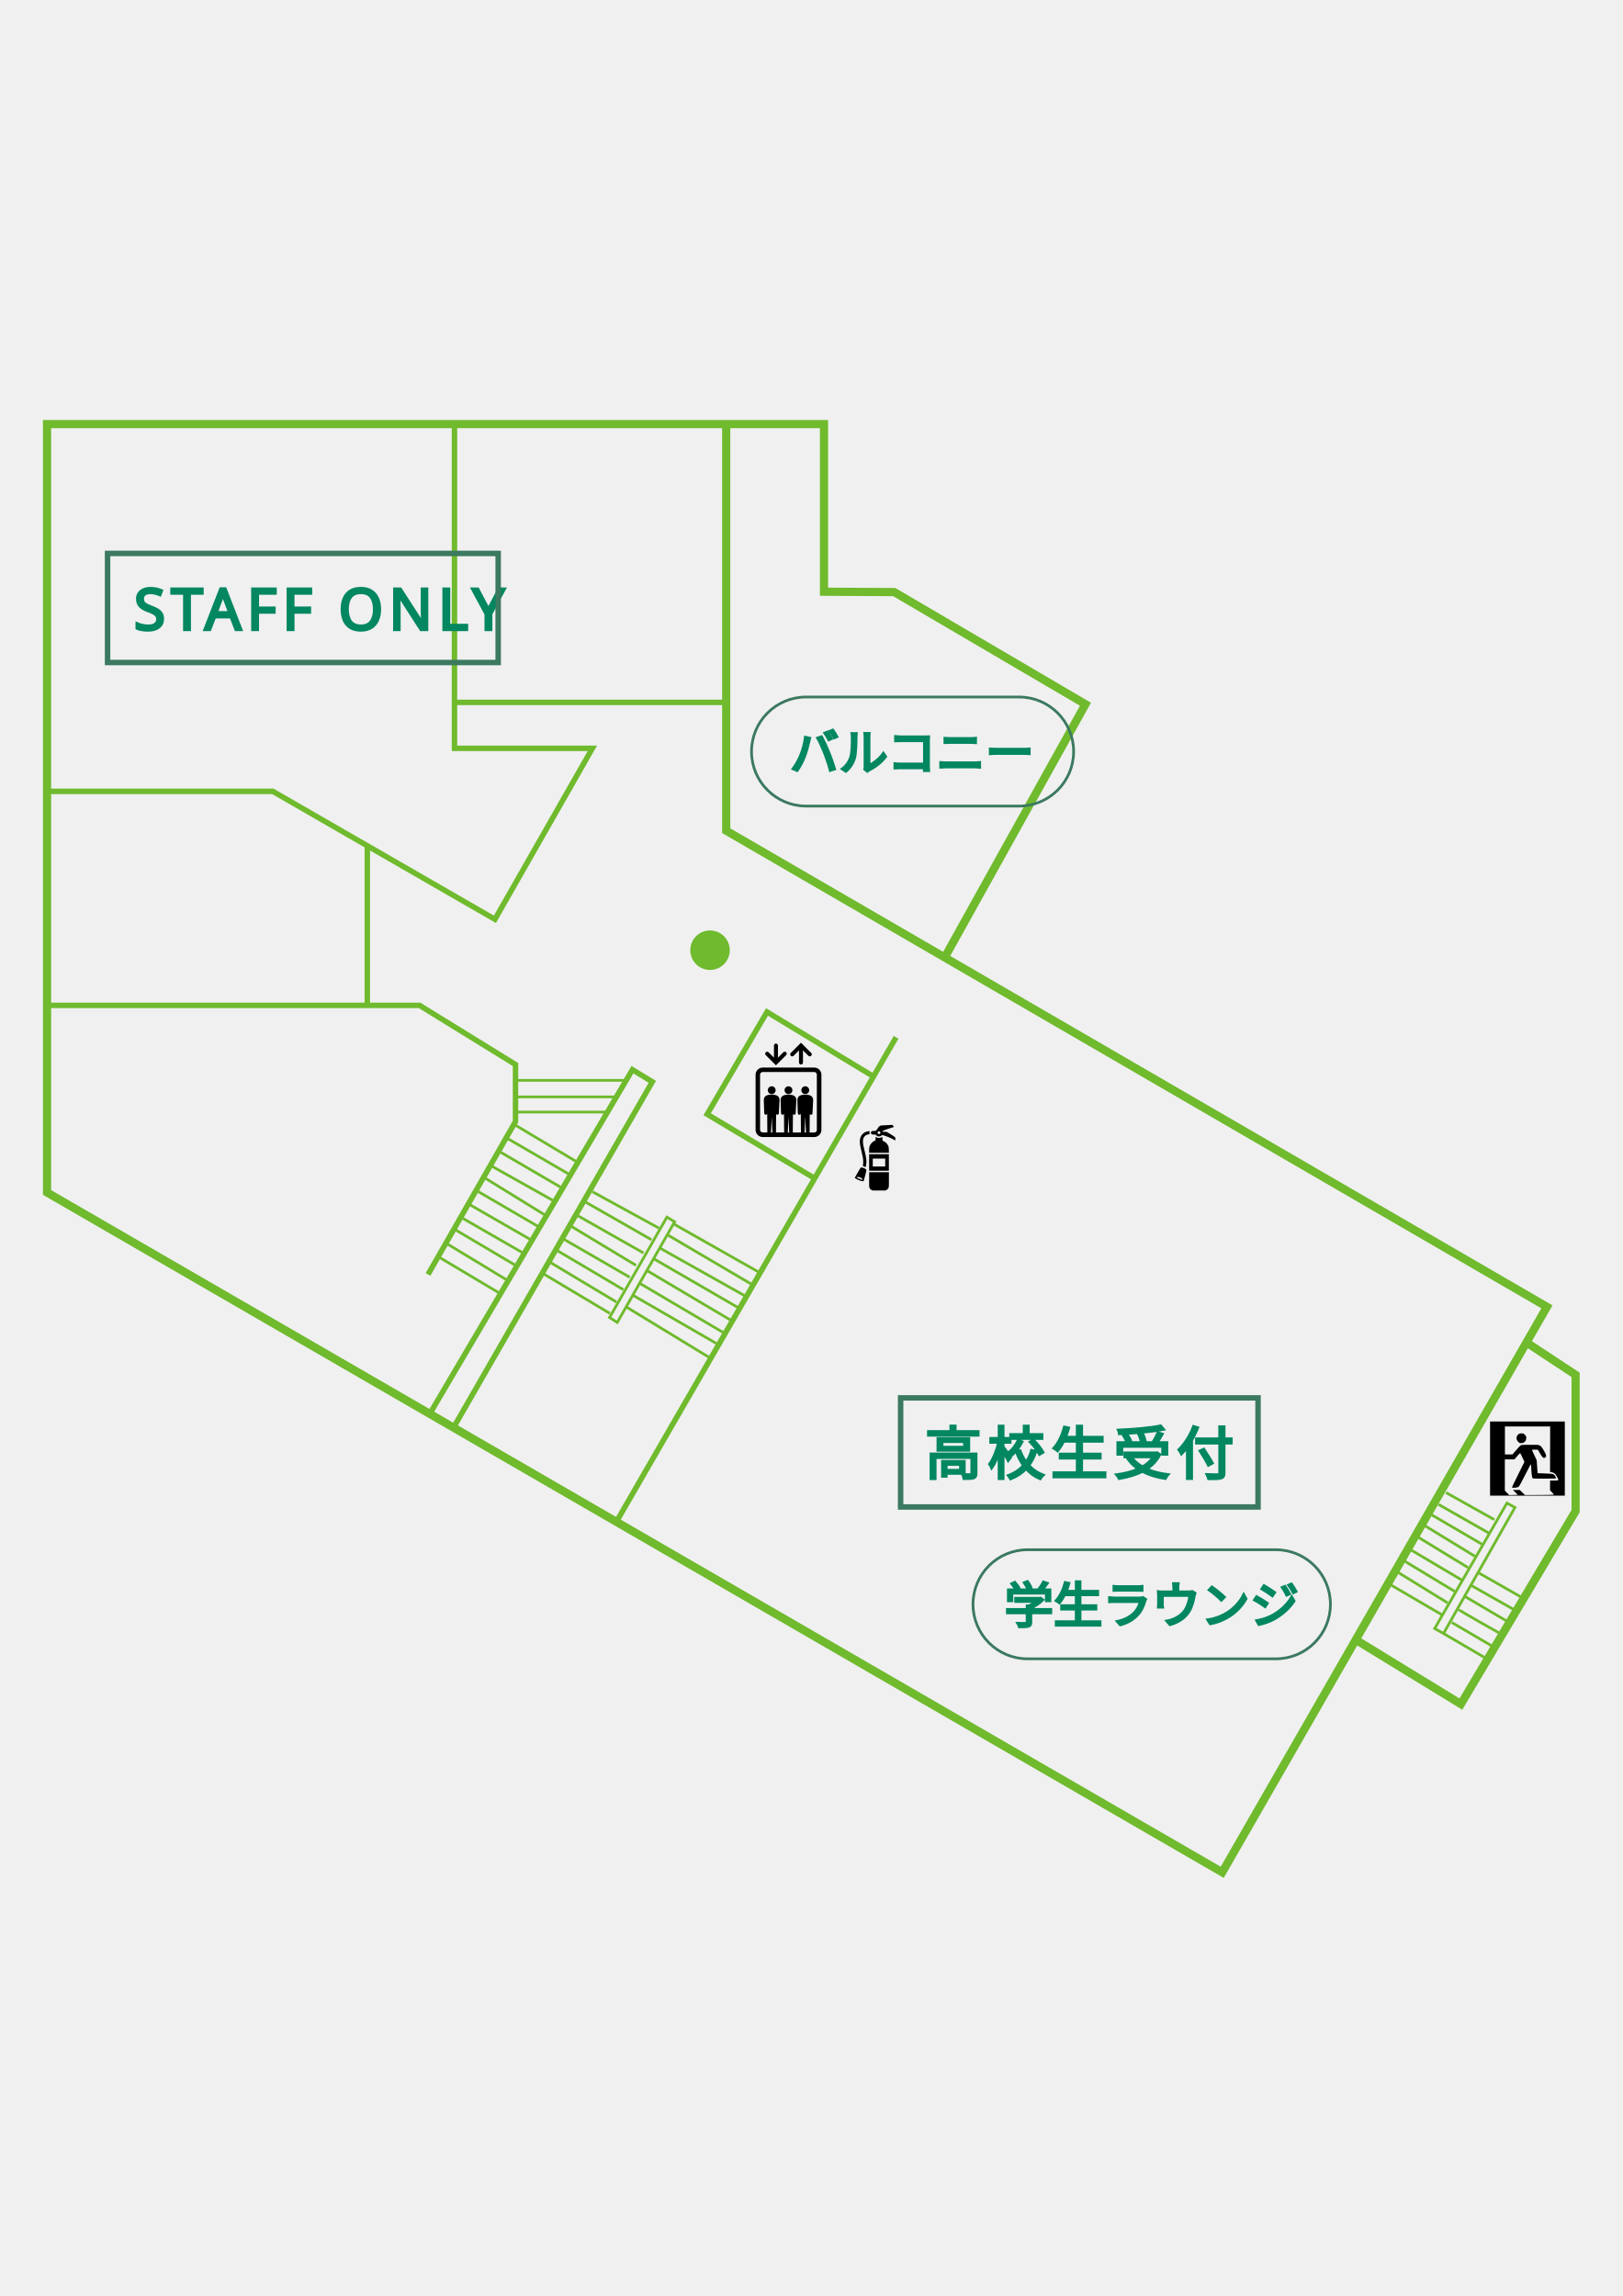
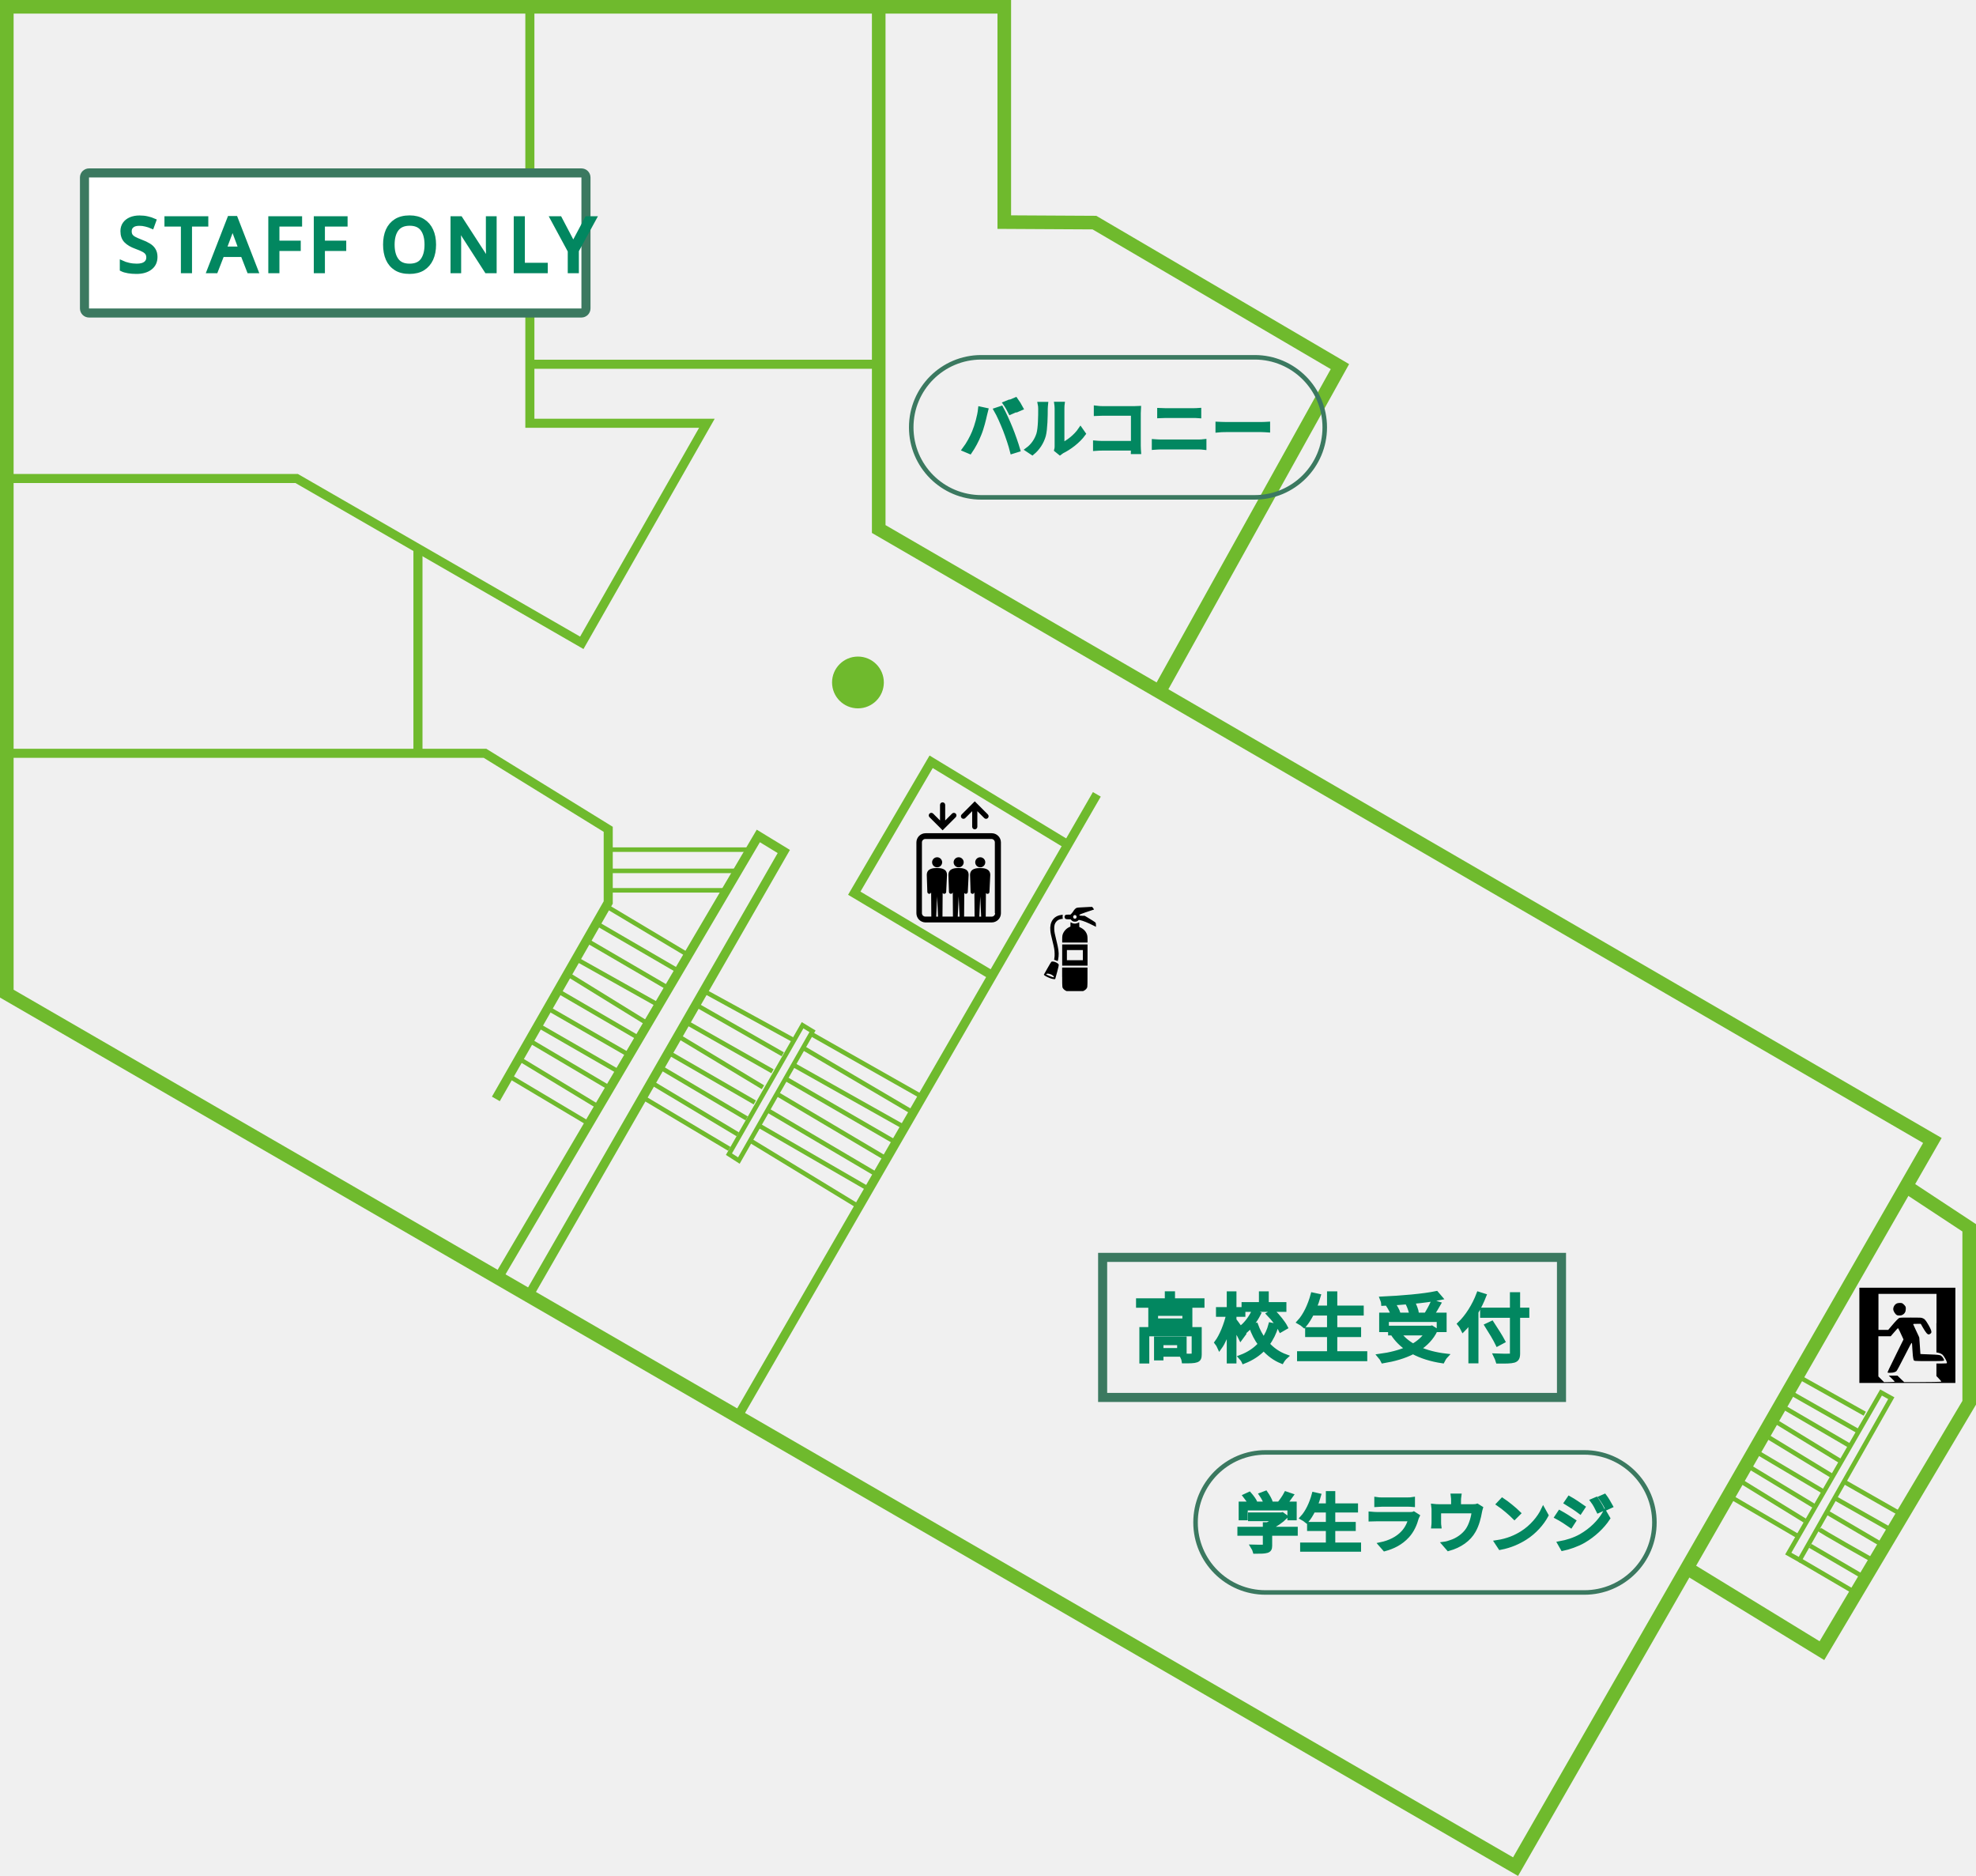
- <svg xmlns="http://www.w3.org/2000/svg" id="_トレース" data-name="トレース" viewBox="0 0 595 842">
+ <svg xmlns="http://www.w3.org/2000/svg" id="_レイヤー_1" data-name="レイヤー 1" viewBox="0 0 435.76 413.62">
  <defs>
    <style>
-       .cls-1, .cls-2, .cls-3, .cls-4, .cls-5, .cls-6, .cls-7, .cls-8, .cls-9 {
+       .cls-1 {
+         letter-spacing: .1em;
+       }
+ 
+       .cls-1, .cls-2, .cls-3, .cls-4, .cls-5, .cls-6, .cls-7, .cls-8, .cls-9, .cls-10 {
        stroke-miterlimit: 10;
      }

-       .cls-1, .cls-3, .cls-4, .cls-8, .cls-9 {
-         fill: none;
-       }
- 
-       .cls-1, .cls-3, .cls-7, .cls-9 {
-         stroke: #6fba2d;
-       }
- 
-       .cls-2 {
-         font-size: 18px;
-       }
- 
-       .cls-2, .cls-5, .cls-6 {
+       .cls-1, .cls-3, .cls-6 {
        fill: #028760;
        font-family: BIZ-UDGothic, 'BIZ UDGothic';
        stroke: #028760;
      }

+       .cls-1, .cls-6 {
+         font-size: 16.21px;
+       }
+ 
+       .cls-2, .cls-4, .cls-5, .cls-8, .cls-9 {
+         fill: none;
+       }
+ 
+       .cls-2, .cls-4, .cls-7, .cls-9 {
+         stroke: #6fba2d;
+       }
+ 
      .cls-3 {
+         font-size: 13.9px;
+       }
+ 
+       .cls-4 {
        stroke-width: 3px;
      }

-       .cls-4, .cls-8 {
+       .cls-5, .cls-8, .cls-10 {
        stroke: #3b7960;
-       }
- 
-       .cls-5 {
-         letter-spacing: .1em;
-       }
- 
-       .cls-5, .cls-6 {
-         font-size: 21px;
      }

      .cls-6 {
        letter-spacing: .1em;
      }

      .cls-7 {
        fill: #6fba2d;
      }

-       .cls-8, .cls-9 {
+       .cls-8, .cls-9, .cls-10 {
        stroke-width: 2px;
+       }
+ 
+       .cls-10 {
+         fill: #fff;
      }
    </style>
  </defs>
  <g>
    <g>
-       <polyline class="cls-9" points="166.65 155.79 166.65 274.44 217.21 274.44 181.48 337.13 100.04 290.21 17.25 290.21" />
-       <line class="cls-9" x1="266.29" y1="257.58" x2="166.92" y2="257.58" />
-       <line class="cls-9" x1="134.69" y1="368.55" x2="134.69" y2="310.3" />
-       <polyline class="cls-9" points="17.39 368.69 153.84 368.69 189.03 390.39 189.03 411.29 156.94 467.38" />
-       <polyline class="cls-9" points="157.75 518.21 231.9 392.28 239.19 396.73 166.65 522.93" />
-       <line class="cls-9" x1="226.24" y1="557.69" x2="328.58" y2="380.42" />
-       <polyline class="cls-9" points="298.14 431.79 259.31 408.63 281.25 371.11 319.78 394.47" />
+       <polyline class="cls-9" points="116.85 1.71 116.85 93.32 155.89 93.32 128.3 141.73 65.42 105.5 1.5 105.5" />
+       <line class="cls-9" x1="193.78" y1="80.31" x2="117.06" y2="80.31" />
+       <line class="cls-9" x1="92.17" y1="165.98" x2="92.17" y2="121.01" />
+       <polyline class="cls-9" points="1.6 166.09 106.96 166.09 134.13 182.85 134.13 198.98 109.35 242.29" />
+       <polyline class="cls-9" points="109.98 281.54 167.23 184.31 172.85 187.74 116.85 285.18" />
+       <line class="cls-9" x1="162.86" y1="312.02" x2="241.88" y2="175.14" />
+       <polyline class="cls-9" points="218.37 214.81 188.39 196.93 205.34 167.96 235.08 186" />
    </g>
    <g>
-       <polyline class="cls-3" points="346.38 351.16 398.02 258.26 327.9 217.13 302.15 217 302.15 155.52 17.25 155.52 17.25 437.31 448.17 686.62 567.23 479.25 266.29 304.64 266.29 155.38" />
-       <polyline class="cls-3" points="497.66 601.67 535.68 624.93 577.75 554.15 577.75 504.19 559.95 492.46" />
+       <polyline class="cls-4" points="255.62 152.55 295.49 80.83 241.35 49.08 221.47 48.97 221.47 1.5 1.5 1.5 1.5 219.08 334.22 411.56 426.14 251.45 193.78 116.64 193.78 1.4" />
+       <polyline class="cls-4" points="372.42 345.98 401.78 363.94 434.26 309.28 434.26 270.71 420.52 261.66" />
    </g>
    <g>
-       <line class="cls-1" x1="189.23" y1="396.19" x2="229.17" y2="396.19" />
-       <line class="cls-1" x1="189.43" y1="402.26" x2="225.74" y2="402.26" />
-       <line class="cls-1" x1="189.43" y1="407.82" x2="222.7" y2="407.82" />
-       <line class="cls-1" x1="188.72" y1="412.47" x2="211.58" y2="426.12" />
-       <line class="cls-1" x1="185.79" y1="417.33" x2="208.95" y2="430.78" />
-       <line class="cls-1" x1="182.76" y1="422.08" x2="206.02" y2="435.63" />
-       <line class="cls-1" x1="179.93" y1="427.44" x2="203.19" y2="440.48" />
-       <line class="cls-1" x1="177.3" y1="431.69" x2="200.25" y2="445.84" />
-       <line class="cls-1" x1="174.77" y1="436.64" x2="197.52" y2="449.89" />
-       <line class="cls-1" x1="171.94" y1="441.6" x2="194.79" y2="454.74" />
-       <line class="cls-1" x1="169.11" y1="446.45" x2="191.96" y2="459.6" />
-       <line class="cls-1" x1="166.48" y1="450.7" x2="189.23" y2="464.15" />
-       <line class="cls-1" x1="163.65" y1="455.96" x2="186.2" y2="469.61" />
-       <line class="cls-1" x1="160.61" y1="460.81" x2="183.37" y2="474.36" />
-       <line class="cls-1" x1="199.34" y1="467.18" x2="223.61" y2="481.64" />
-       <line class="cls-1" x1="201.57" y1="462.83" x2="226.04" y2="477.49" />
-       <line class="cls-1" x1="204.1" y1="458.48" x2="228.57" y2="472.94" />
-       <line class="cls-1" x1="206.72" y1="454.44" x2="230.89" y2="468.39" />
-       <line class="cls-1" x1="209.56" y1="449.79" x2="233.22" y2="464.04" />
-       <line class="cls-1" x1="211.88" y1="445.84" x2="235.95" y2="459.49" />
-       <line class="cls-1" x1="214.81" y1="440.89" x2="238.88" y2="454.64" />
-       <line class="cls-1" x1="217.24" y1="437.04" x2="241.61" y2="450.39" />
-       <line class="cls-1" x1="229.68" y1="479.31" x2="259.92" y2="497.72" />
-       <line class="cls-1" x1="232.21" y1="475.07" x2="262.65" y2="492.66" />
-       <line class="cls-1" x1="234.74" y1="470.72" x2="265.28" y2="488.72" />
-       <line class="cls-1" x1="237.26" y1="465.97" x2="267.8" y2="484.07" />
-       <line class="cls-1" x1="239.89" y1="461.72" x2="270.63" y2="479.52" />
-       <line class="cls-1" x1="242.12" y1="457.78" x2="273.06" y2="475.17" />
-       <line class="cls-1" x1="245.05" y1="453.02" x2="275.49" y2="470.92" />
-       <line class="cls-1" x1="247.07" y1="448.88" x2="278.32" y2="466.57" />
-       <polygon class="cls-1" points="223.51 483.16 244.54 446.35 247.38 448.07 226.34 484.98 223.51 483.16" />
-       <line class="cls-1" x1="509.66" y1="581.04" x2="528.7" y2="592.17" />
-       <line class="cls-1" x1="512.42" y1="576.49" x2="530.83" y2="587.82" />
-       <line class="cls-1" x1="514.95" y1="572.45" x2="533.35" y2="583.57" />
-       <line class="cls-1" x1="517.38" y1="568.4" x2="535.98" y2="579.43" />
-       <line class="cls-1" x1="520.21" y1="563.85" x2="538.31" y2="574.88" />
-       <line class="cls-1" x1="522.13" y1="559.3" x2="540.84" y2="570.73" />
-       <line class="cls-1" x1="524.66" y1="555.36" x2="543.37" y2="566.28" />
-       <line class="cls-1" x1="527.49" y1="551.72" x2="545.99" y2="562.24" />
-       <line class="cls-1" x1="530.22" y1="547.37" x2="547.92" y2="557.28" />
-       <polygon class="cls-1" points="526.07 597.22 552.57 551.21 555.5 552.83 529.31 599.04 526.07 597.22" />
-       <line class="cls-1" x1="542.35" y1="576.9" x2="558.33" y2="586" />
-       <line class="cls-1" x1="539.52" y1="581.45" x2="555.6" y2="590.55" />
-       <line class="cls-1" x1="537.2" y1="585.49" x2="552.87" y2="594.7" />
-       <path class="cls-1" d="M534.77,590.15c.1.4,15.47,9,15.47,9" />
-       <line class="cls-1" x1="532.34" y1="595" x2="547.71" y2="604" />
-       <line class="cls-1" x1="529.31" y1="599.04" x2="544.88" y2="608.15" />
+       <line class="cls-2" x1="134.28" y1="187.33" x2="165.12" y2="187.33" />
+       <line class="cls-2" x1="134.44" y1="192.01" x2="162.47" y2="192.01" />
+       <line class="cls-2" x1="134.44" y1="196.3" x2="160.13" y2="196.3" />
+       <line class="cls-2" x1="133.89" y1="199.9" x2="151.54" y2="210.44" />
+       <line class="cls-2" x1="131.63" y1="203.64" x2="149.51" y2="214.03" />
+       <line class="cls-2" x1="129.29" y1="207.31" x2="147.25" y2="217.78" />
+       <line class="cls-2" x1="127.1" y1="211.45" x2="145.06" y2="221.52" />
+       <line class="cls-2" x1="125.07" y1="214.73" x2="142.79" y2="225.66" />
+       <line class="cls-2" x1="123.12" y1="218.56" x2="140.69" y2="228.78" />
+       <line class="cls-2" x1="120.93" y1="222.38" x2="138.58" y2="232.53" />
+       <line class="cls-2" x1="118.75" y1="226.13" x2="136.39" y2="236.28" />
+       <line class="cls-2" x1="116.72" y1="229.41" x2="134.28" y2="239.79" />
+       <line class="cls-2" x1="114.53" y1="233.47" x2="131.94" y2="244.01" />
+       <line class="cls-2" x1="112.19" y1="237.22" x2="129.76" y2="247.68" />
+       <line class="cls-2" x1="142.09" y1="242.14" x2="160.83" y2="253.3" />
+       <line class="cls-2" x1="143.81" y1="238.78" x2="162.7" y2="250.1" />
+       <line class="cls-2" x1="145.76" y1="235.42" x2="164.66" y2="246.59" />
+       <line class="cls-2" x1="147.79" y1="232.3" x2="166.45" y2="243.07" />
+       <line class="cls-2" x1="149.98" y1="228.71" x2="168.25" y2="239.72" />
+       <line class="cls-2" x1="151.77" y1="225.66" x2="170.36" y2="236.2" />
+       <line class="cls-2" x1="154.04" y1="221.84" x2="172.62" y2="232.45" />
+       <line class="cls-2" x1="155.91" y1="218.87" x2="174.73" y2="229.17" />
+       <line class="cls-2" x1="165.52" y1="251.51" x2="188.86" y2="265.72" />
+       <line class="cls-2" x1="167.47" y1="248.23" x2="190.97" y2="261.81" />
+       <line class="cls-2" x1="169.42" y1="244.87" x2="193" y2="258.77" />
+       <line class="cls-2" x1="171.37" y1="241.2" x2="194.95" y2="255.17" />
+       <line class="cls-2" x1="173.4" y1="237.92" x2="197.14" y2="251.66" />
+       <line class="cls-2" x1="175.12" y1="234.87" x2="199.01" y2="248.3" />
+       <line class="cls-2" x1="177.38" y1="231.2" x2="200.88" y2="245.02" />
+       <line class="cls-2" x1="178.94" y1="228" x2="203.07" y2="241.67" />
+       <polygon class="cls-2" points="160.75 254.47 176.99 226.05 179.18 227.38 162.94 255.88 160.75 254.47" />
+       <line class="cls-2" x1="381.69" y1="330.05" x2="396.39" y2="338.64" />
+       <line class="cls-2" x1="383.82" y1="326.54" x2="398.03" y2="335.28" />
+       <line class="cls-2" x1="385.77" y1="323.41" x2="399.98" y2="332" />
+       <line class="cls-2" x1="387.65" y1="320.29" x2="402.01" y2="328.8" />
+       <line class="cls-2" x1="389.83" y1="316.78" x2="403.81" y2="325.29" />
+       <line class="cls-2" x1="391.32" y1="313.26" x2="405.76" y2="322.09" />
+       <line class="cls-2" x1="393.27" y1="310.22" x2="407.71" y2="318.65" />
+       <line class="cls-2" x1="395.45" y1="307.41" x2="409.74" y2="315.53" />
+       <line class="cls-2" x1="397.56" y1="304.05" x2="411.23" y2="311.7" />
+       <polygon class="cls-2" points="394.36 342.54 414.82 307.02 417.08 308.27 396.86 343.95 394.36 342.54" />
+       <line class="cls-2" x1="406.93" y1="326.85" x2="419.27" y2="333.88" />
+       <line class="cls-2" x1="404.75" y1="330.36" x2="417.16" y2="337.39" />
+       <line class="cls-2" x1="402.95" y1="333.49" x2="415.05" y2="340.59" />
+       <path class="cls-2" d="M401.08,337.08c.08.31,11.95,6.95,11.95,6.95" />
+       <line class="cls-2" x1="399.2" y1="340.83" x2="411.07" y2="347.77" />
+       <line class="cls-2" x1="396.86" y1="343.95" x2="408.88" y2="350.98" />
    </g>
-     <circle class="cls-7" cx="260.35" cy="348.46" r="6.74" />
+     <circle class="cls-7" cx="189.2" cy="150.47" r="5.21" />
  </g>
  <g>
-     <text class="cls-2" transform="translate(368.3 595.16)">
+     <text class="cls-3" transform="translate(272.55 340.95)">
      <tspan x="0" y="0">学生ラウンジ</tspan>
    </text>
-     <rect class="cls-4" x="356.78" y="568.33" width="131.06" height="40" rx="20" ry="20" />
+     <rect class="cls-5" x="263.65" y="320.23" width="101.19" height="30.88" rx="15.44" ry="15.44" />
  </g>
  <g>
-     <text class="cls-2" transform="translate(289.63 282.45)">
+     <text class="cls-3" transform="translate(211.8 99.5)">
      <tspan x="0" y="0">バルコニー</tspan>
    </text>
-     <rect class="cls-4" x="275.57" y="255.61" width="118.11" height="40" rx="20" ry="20" />
+     <rect class="cls-5" x="200.95" y="78.78" width="91.19" height="30.88" rx="15.44" ry="15.44" />
  </g>
  <g>
-     <text class="cls-6" transform="translate(339.07 540.61)">
+     <text class="cls-1" transform="translate(249.98 298.83)">
      <tspan x="0" y="0">高校生受付</tspan>
    </text>
-     <rect class="cls-8" x="330.24" y="512.64" width="131.06" height="40" />
+     <rect class="cls-8" x="243.16" y="277.23" width="101.19" height="30.88" />
  </g>
  <g>
-     <text class="cls-5" transform="translate(49.11 230.94)">
+     <path d="M206.66,189.01c-.61,0-1.11.5-1.11,1.11s.5,1.11,1.11,1.11,1.11-.5,1.11-1.11-.5-1.11-1.11-1.11Z" />
+     <path d="M211.41,189.01c-.61,0-1.11.5-1.11,1.11s.5,1.11,1.11,1.11,1.11-.5,1.11-1.11c0-.61-.5-1.11-1.11-1.11Z" />
+     <path d="M216.17,189.01c-.62,0-1.11.5-1.11,1.11s.5,1.11,1.11,1.11,1.11-.5,1.11-1.11-.5-1.11-1.11-1.11Z" />
+     <path d="M218.7,183.71h-14.58c-1.12,0-2.03.91-2.03,2.03v15.61c0,1.12.91,2.03,2.03,2.03h14.58c1.12,0,2.03-.91,2.03-2.03v-15.61c0-1.12-.91-2.03-2.03-2.03ZM206.46,202.1l.2-4.46.2,4.46h-.4ZM211.21,202.1l.2-4.46.2,4.46h-.4ZM215.97,202.1l.2-4.46.2,4.46h-.4ZM219.45,201.35c0,.41-.34.75-.75.75h-1.32l.04-5.21c.08.12.22.2.37.19.24-.01.42-.21.41-.45l.18-3.71c0-1.46-1.48-1.53-2.23-1.53s-2.23.07-2.23,1.53l.12,3.71c-.01.24.17.44.41.45.21,0,.38-.13.43-.33l.04,5.34h-2.31l.04-5.21c.08.12.22.2.37.19.24-.01.42-.21.41-.45l.18-3.71c0-1.46-1.48-1.53-2.23-1.53s-2.23.07-2.23,1.53l.12,3.71c-.01.24.17.44.41.45.21.01.38-.13.43-.33l.04,5.35h-2.31l.04-5.21c.08.12.22.2.37.19.24-.01.42-.21.41-.45l.18-3.71c0-1.46-1.48-1.53-2.23-1.53s-2.23.07-2.23,1.53l.12,3.71c-.01.24.17.44.41.45.21,0,.38-.13.43-.33l.04,5.35h-1.32c-.41,0-.75-.34-.75-.75v-15.61c0-.41.34-.75.75-.75h14.58c.41,0,.75.34.75.75v15.61h0Z" />
+     <path d="M212.87,180.37l1.52-1.52v3.43c0,.31.25.57.57.57s.57-.25.57-.57v-3.43l1.52,1.52c.11.11.26.17.4.17s.29-.06.4-.17c.22-.22.22-.58,0-.8l-2.49-2.49-.4-.4-.4.4-2.49,2.49c-.22.22-.22.58,0,.8.22.22.58.22.8,0Z" />
+     <path d="M207.47,182.67h0s.4.4.4.4l.4-.4s0,0,0,0l2.49-2.49c.22-.22.22-.58,0-.8-.22-.22-.58-.22-.8,0l-1.52,1.52v-3.43c0-.31-.25-.57-.57-.57s-.57.25-.57.57v3.43l-1.52-1.52c-.22-.22-.58-.22-.8,0-.22.22-.22.58,0,.8l2.49,2.49Z" />
+   </g>
+   <g>
+     <path d="M240.37,199.96c-.15.02-.83.05-1.51.08-.9.04-1.29.07-1.42.12-.23.08-.57.43-.75.75-.07.14-.24.36-.38.5l-.25.25h-.47c-.53,0-.68.05-.78.25-.14.27,0,.64.27.73.08.03.34.05.58.05h.43s.17.18.17.18c.24.25.44.34.79.34.32,0,.52-.07.73-.28.12-.12.13-.12.36-.07.65.13,1.79.59,2.9,1.16.35.18.64.33.65.33,0,0,0-.19-.01-.43-.01-.31-.03-.44-.09-.5-.09-.11-.96-.67-1.75-1.13l-.65-.38h-.54q-.54,0-.59-.1c-.03-.07-.03-.12,0-.14.09-.09,2.36-.89,3.03-1.08l.17-.05-.11-.19c-.15-.27-.31-.42-.41-.41-.05,0-.21.02-.36.03ZM237.17,201.78c.26.09.34.43.16.65-.08.1-.13.12-.29.12s-.21-.02-.29-.12c-.18-.21-.1-.55.15-.65.14-.05.13-.05.28,0Z" />
+     <path d="M233.97,201.74c-1.63.24-2.53,1.55-2.34,3.43.05.57.17,1.14.5,2.44.34,1.36.42,1.81.44,2.57.02.49,0,.74-.05,1.03-.04.22-.06.39-.06.4,0,0,.12.04.24.08s.3.11.38.15c.09.05.17.07.17.07.05-.05.15-.58.19-1,.09-.88-.02-1.76-.48-3.56-.37-1.48-.44-1.87-.47-2.45-.04-.83.1-1.31.47-1.72.11-.12.27-.25.37-.31.22-.13.69-.27.9-.27.15,0,.16,0,.13-.1-.04-.12-.04-.6,0-.72.04-.1.02-.11-.41-.05Z" />
+     <path d="M236.06,203.8v.49l-.36.17c-.67.34-1.23,1.03-1.4,1.75-.04.18-.06.48-.06.94v.67h5.59v-.67c0-.75-.05-1-.25-1.42-.24-.5-.67-.91-1.23-1.19l-.34-.17v-.44c0-.24-.01-.48-.02-.53-.02-.09-.03-.09-.1-.03-.12.11-.45.23-.7.26-.31.03-.66-.04-.9-.19-.11-.07-.2-.12-.21-.12-.01,0-.02.22-.02.49Z" />
+     <path d="M234.24,210.57v2.34h5.59v-4.68h-5.59v2.34ZM238.8,210.59v1.12h-3.52v-2.24h3.52v1.12Z" />
+     <path d="M231.86,212.05c-.05.02-.39.58-.88,1.45l-.79,1.41.12.12c.14.15.9.52,1.42.7.22.07.52.14.67.15.26.02.28.01.32-.08.02-.05.22-.75.42-1.54.26-.99.37-1.47.35-1.55-.1-.4-1.22-.86-1.62-.67ZM231.35,214.71c.43.09.84.32,1,.55.1.14.1.22,0,.22-.25,0-1.68-.59-1.65-.68.01-.04.25-.14.34-.14.02,0,.17.02.31.05Z" />
+     <path d="M234.24,215.41c0,2.36,0,2.32.31,2.67.11.12.29.26.42.32l.24.12h3.64l.24-.12c.14-.07.31-.2.42-.32.32-.36.31-.31.31-2.67v-2.08h-5.59v2.08Z" />
+   </g>
+   <g>
+     <path d="M410.04,294.41v10.5h21.17v-20.99h-21.17v10.5ZM427.03,291.75v6.44l.32.05c.38.06.86.28,1.06.48.33.33.92,1.41.94,1.7,0,.14,0,.15-.17.18-.1.02-.62.03-1.16.03h-.99v2.76l.47.49c.49.51.64.7.6.75-.05.05-2.6.1-5.38.1h-2.8s-.74-.71-.74-.71l-.74-.72h-1.92l.68.65c.61.59.67.66.59.7-.05.03-.48.06-1.19.07l-1.11.02-.63-.63-.63-.63v-8.86h2.72s.57-.66.57-.66c.78-.91.98-1.12,1.05-1.12.05,0,.56,1.05,1.03,2.1l.17.39-1.52,3.07c-1.84,3.72-2.06,4.18-1.96,4.24.08.05.66.05,1.07,0,.37-.05.73-.2.87-.35.14-.15.67-1.14,1.83-3.41,1.18-2.31,1.45-2.81,1.52-2.8.07.02.1.32.15,1.42.05,1.09.14,1.82.24,2.21.12.41-.08.38,3.4.38,3.1,0,3.28,0,3.35-.17.03-.09-.22-.56-.42-.79-.1-.1-.23-.22-.3-.26-.25-.13-.8-.19-2.25-.24-.8-.03-1.64-.06-1.85-.07l-.4-.03-.12-1.81-.13-1.82-.16-.37c-.09-.2-.39-.84-.67-1.43-.28-.58-.51-1.08-.51-1.12,0-.09.21-.11.98-.1h.69s.42.74.42.74c.69,1.2,1.03,1.6,1.34,1.6.15,0,.46-.2.54-.35.14-.26-.03-.76-.61-1.76-.63-1.09-.87-1.35-1.37-1.51-.3-.09-.36-.1-2.5-.1-1.72,0-2.25.01-2.44.06-.22.05-.28.1-.7.52-.25.26-.77.84-1.15,1.3l-.7.83h-1.08s-1.08,0-1.08,0v-7.93h12.8v6.44Z" />
+     <path d="M418.4,287.35c-.48.14-.88.71-.89,1.28,0,.43.41,1.11.81,1.33.1.06.24.08.53.08.34,0,.43-.02.64-.12.54-.26.78-.68.79-1.34,0-.33,0-.39-.11-.57-.14-.24-.51-.59-.71-.68-.2-.08-.76-.07-1.07.02Z" />
+   </g>
+   <g>
+     <rect class="cls-10" x="18.63" y="38.13" width="110.59" height="30.88" rx="1" ry="1" />
+     <text class="cls-6" transform="translate(26.09 59.74)">
      <tspan x="0" y="0">STAFF ONLY</tspan>
    </text>
-     <rect class="cls-8" x="39.44" y="202.96" width="143.23" height="40" />
-   </g>
-   <g>
-     <path d="M282.97,398.37c-.8,0-1.44.65-1.44,1.44s.65,1.44,1.44,1.44,1.44-.65,1.44-1.44-.65-1.44-1.44-1.44Z" />
-     <path d="M289.12,398.37c-.8,0-1.44.65-1.44,1.44s.65,1.44,1.44,1.44,1.44-.65,1.44-1.44c0-.8-.65-1.44-1.44-1.44Z" />
-     <path d="M295.28,398.37c-.8,0-1.44.65-1.44,1.44s.65,1.44,1.44,1.44,1.44-.65,1.44-1.44-.65-1.44-1.44-1.44Z" />
-     <path d="M298.57,391.5h-18.88c-1.45,0-2.63,1.18-2.63,2.63v20.22c0,1.45,1.18,2.63,2.63,2.63h18.88c1.45,0,2.63-1.18,2.63-2.63v-20.22c0-1.45-1.18-2.63-2.63-2.63ZM282.71,415.32l.26-5.78.26,5.78h-.51ZM288.87,415.32l.26-5.78.26,5.78h-.51ZM295.02,415.32l.26-5.78.26,5.78h-.51ZM299.54,414.35c0,.54-.44.97-.97.97h-1.7l.05-6.75c.11.16.28.26.48.25.31-.01.55-.28.53-.59l.24-4.8c0-1.89-1.91-1.98-2.89-1.98s-2.89.09-2.89,1.98l.16,4.8c-.01.31.22.57.53.59.27.01.5-.17.56-.43l.05,6.92h-2.99l.05-6.75c.11.16.28.26.48.25.31-.01.55-.28.53-.59l.24-4.8c0-1.89-1.91-1.98-2.88-1.98s-2.89.09-2.89,1.98l.16,4.8c-.01.31.22.57.53.59.27.01.5-.17.56-.43l.05,6.92h-2.99l.05-6.75c.11.16.28.26.48.25.31-.01.55-.28.53-.59l.24-4.8c0-1.89-1.91-1.98-2.89-1.98s-2.88.09-2.88,1.98l.16,4.8c-.01.31.22.57.53.59.27.01.5-.17.56-.43l.05,6.92h-1.7c-.54,0-.97-.44-.97-.97v-20.22c0-.54.44-.97.97-.97h18.88c.54,0,.97.44.97.97v20.22h0Z" />
-     <path d="M291.01,387.18l1.97-1.97v4.44c0,.4.33.73.73.73s.73-.33.73-.73v-4.44l1.97,1.97c.14.14.33.21.52.21s.38-.07.52-.21c.29-.29.29-.75,0-1.04l-3.22-3.22-.52-.52-.52.52-3.22,3.22c-.29.29-.29.75,0,1.04.29.29.75.29,1.04,0Z" />
-     <path d="M284.01,390.16h0s.52.52.52.52l.52-.52s0,0,0,0l3.22-3.22c.29-.29.29-.75,0-1.04-.29-.29-.75-.29-1.04,0l-1.97,1.97v-4.44c0-.4-.33-.73-.73-.73s-.73.33-.73.73v4.44l-1.97-1.97c-.29-.29-.75-.29-1.04,0-.29.29-.29.75,0,1.04l3.22,3.22Z" />
-   </g>
-   <g>
-     <path d="M326.63,412.55c-.19.02-1.07.07-1.96.1-1.17.05-1.67.09-1.84.15-.3.11-.74.55-.97.98-.09.18-.32.47-.49.65l-.33.32h-.61c-.69,0-.88.06-1.01.32-.18.35-.01.83.35.95.1.04.44.06.75.06h.56s.22.24.22.24c.32.33.57.44,1.02.44.42,0,.67-.1.95-.36.16-.15.17-.16.47-.09.84.17,2.32.76,3.75,1.5.46.23.83.42.84.42,0,0,0-.25-.02-.55-.02-.41-.04-.57-.11-.65-.12-.14-1.24-.87-2.26-1.47l-.84-.49h-.7q-.7,0-.77-.13c-.04-.09-.04-.16-.01-.19.11-.11,3.06-1.16,3.93-1.39l.22-.06-.14-.25c-.2-.35-.4-.55-.53-.54-.06,0-.27.02-.46.04ZM322.49,414.91c.34.12.44.56.2.84-.11.12-.17.15-.38.15s-.27-.03-.38-.15c-.24-.27-.13-.71.19-.84.18-.07.17-.07.36,0Z" />
-     <path d="M318.34,414.86c-2.11.31-3.28,2.01-3.03,4.44.07.73.23,1.47.64,3.16.44,1.76.54,2.35.57,3.32.02.63,0,.95-.06,1.33-.05.28-.08.51-.08.51.01,0,.15.05.31.11s.39.14.5.2c.12.06.21.1.23.09.06-.06.19-.76.25-1.3.12-1.14-.03-2.27-.62-4.62-.48-1.91-.57-2.42-.61-3.17-.05-1.07.12-1.7.61-2.22.14-.15.35-.33.48-.4.28-.17.9-.35,1.16-.35.2,0,.21-.01.17-.12-.05-.15-.05-.78,0-.94.05-.13.02-.14-.53-.06Z" />
-     <path d="M321.05,417.53v.64l-.46.23c-.87.43-1.6,1.34-1.82,2.26-.05.23-.08.63-.08,1.21v.87h7.24v-.87c0-.97-.06-1.3-.32-1.83-.32-.64-.86-1.17-1.59-1.54l-.44-.22v-.57c0-.31-.02-.62-.03-.69-.03-.11-.04-.11-.12-.04-.16.14-.58.3-.9.33-.41.04-.85-.05-1.16-.25-.14-.09-.26-.16-.27-.16-.02,0-.03.28-.03.63Z" />
-     <path d="M318.69,426.3v3.03h7.24v-6.06h-7.24v3.03ZM324.59,426.33v1.45h-4.56v-2.9h4.56v1.45Z" />
-     <path d="M315.6,428.22c-.07.03-.51.75-1.14,1.88l-1.03,1.82.15.16c.19.19,1.17.68,1.84.9.28.09.67.18.87.2.34.02.36.02.41-.1.03-.07.28-.97.55-1.99.34-1.29.48-1.9.45-2.01-.13-.52-1.58-1.12-2.1-.86ZM314.94,431.66c.56.12,1.09.42,1.29.72.12.19.12.28,0,.28-.33,0-2.17-.76-2.13-.88.02-.05.32-.18.44-.19.03,0,.21.03.41.07Z" />
-     <path d="M318.69,432.56c0,3.06,0,3,.41,3.46.14.16.37.33.55.42l.31.15h4.72l.31-.15c.18-.09.41-.26.55-.42.41-.46.41-.41.41-3.46v-2.7h-7.24v2.7Z" />
-   </g>
-   <g>
-     <path d="M546.38,534.89v13.59h27.41v-27.19h-27.41v13.59ZM568.38,531.44v8.34l.42.07c.49.08,1.12.36,1.38.63.43.43,1.2,1.82,1.21,2.21.01.17,0,.19-.21.23-.12.02-.8.04-1.51.04h-1.29v3.58l.61.63c.63.65.83.91.78.97-.07.06-3.37.12-6.97.12h-3.63s-.96-.93-.96-.93l-.96-.93h-2.49l.87.85c.79.77.86.85.77.91-.07.05-.63.08-1.55.1l-1.43.03-.81-.81-.81-.81v-11.48h3.53s.73-.86.73-.86c1.02-1.18,1.27-1.46,1.35-1.46.06,0,.73,1.35,1.34,2.72l.23.5-1.97,3.98c-2.39,4.82-2.66,5.41-2.54,5.49.11.07.85.06,1.39-.01.47-.07.94-.25,1.13-.46.18-.19.87-1.48,2.37-4.42,1.53-3,1.88-3.64,1.96-3.62.08.03.13.41.19,1.84.07,1.42.17,2.36.32,2.86.15.52-.11.5,4.4.5,4.02,0,4.25-.01,4.34-.23.04-.11-.29-.73-.55-1.03-.12-.14-.3-.29-.39-.33-.33-.17-1.03-.24-2.92-.3-1.04-.03-2.12-.07-2.4-.09l-.51-.03-.16-2.35-.16-2.35-.21-.48c-.12-.27-.51-1.09-.87-1.85-.36-.75-.65-1.4-.65-1.45,0-.12.27-.15,1.26-.13l.9.02.54.94c.89,1.56,1.33,2.08,1.74,2.08.19,0,.59-.27.7-.46.17-.34-.05-.98-.8-2.28-.82-1.42-1.12-1.75-1.78-1.96-.38-.12-.46-.12-3.24-.12-2.22,0-2.92.02-3.16.08-.28.07-.36.13-.9.68-.33.33-1,1.09-1.49,1.69l-.9,1.08h-1.39s-1.4,0-1.4,0v-10.27h16.58v8.34Z" />
-     <path d="M557.21,525.74c-.63.18-1.13.91-1.15,1.65-.01.55.53,1.44,1.05,1.73.14.07.31.1.69.1.44,0,.55-.02.83-.16.69-.34,1.01-.87,1.03-1.73,0-.42-.01-.51-.15-.73-.19-.32-.66-.77-.92-.88-.25-.11-.99-.1-1.38.02Z" />
  </g>
</svg>
